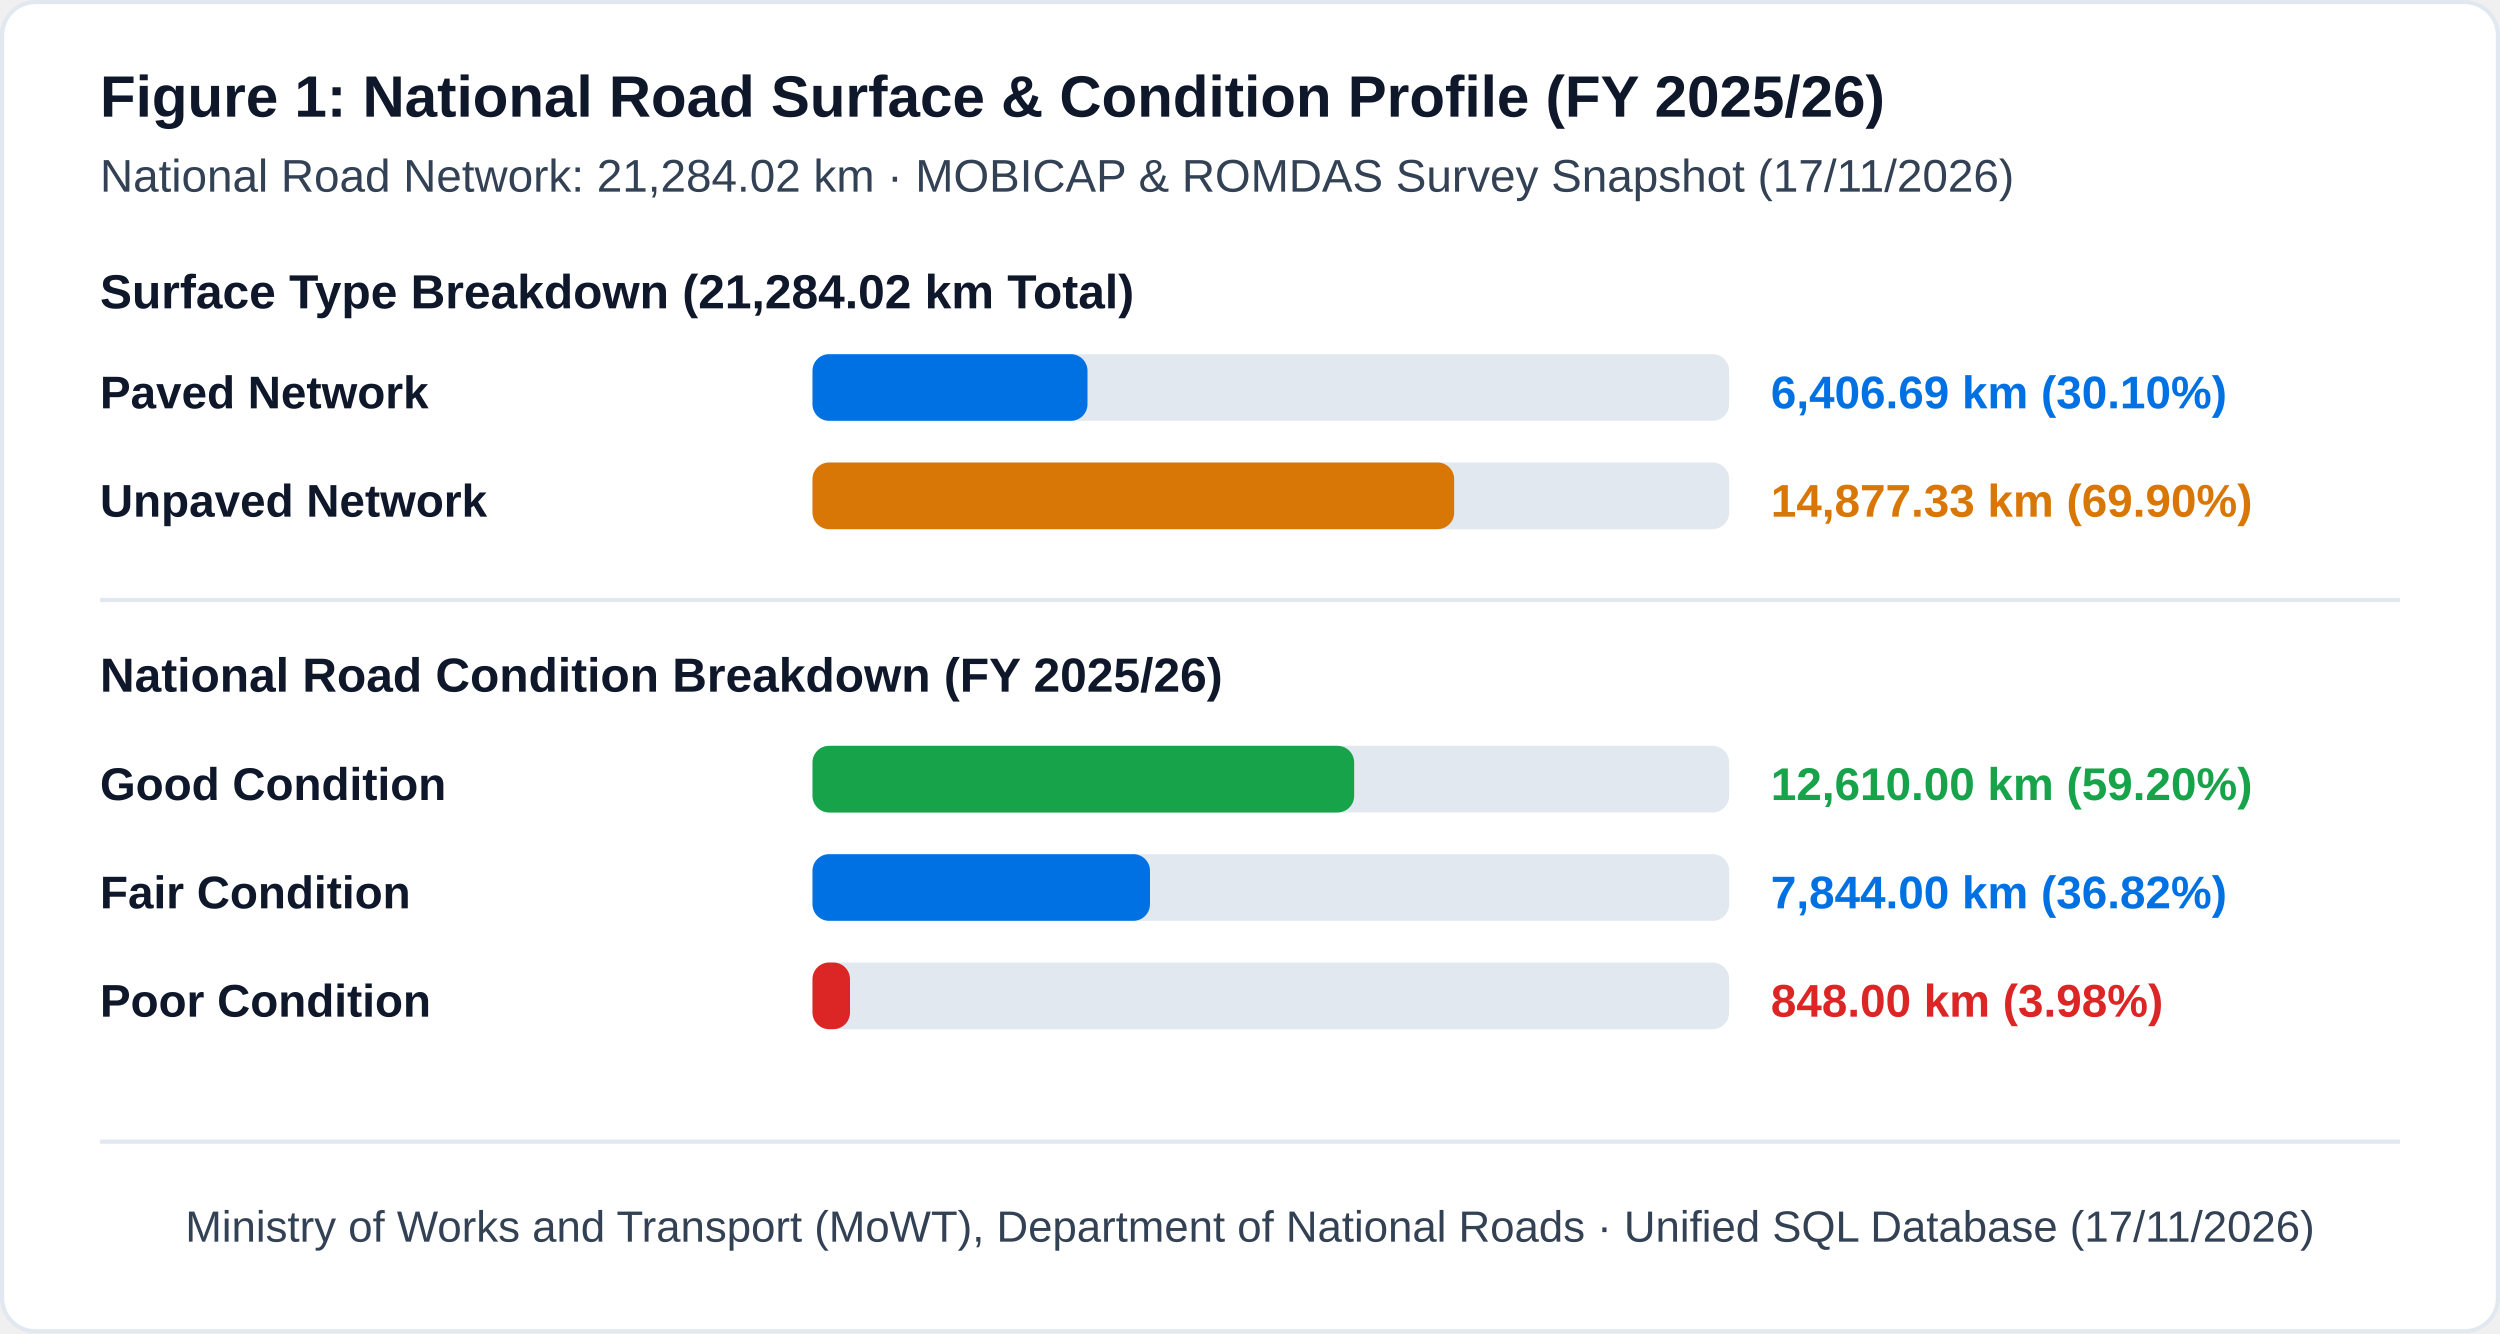
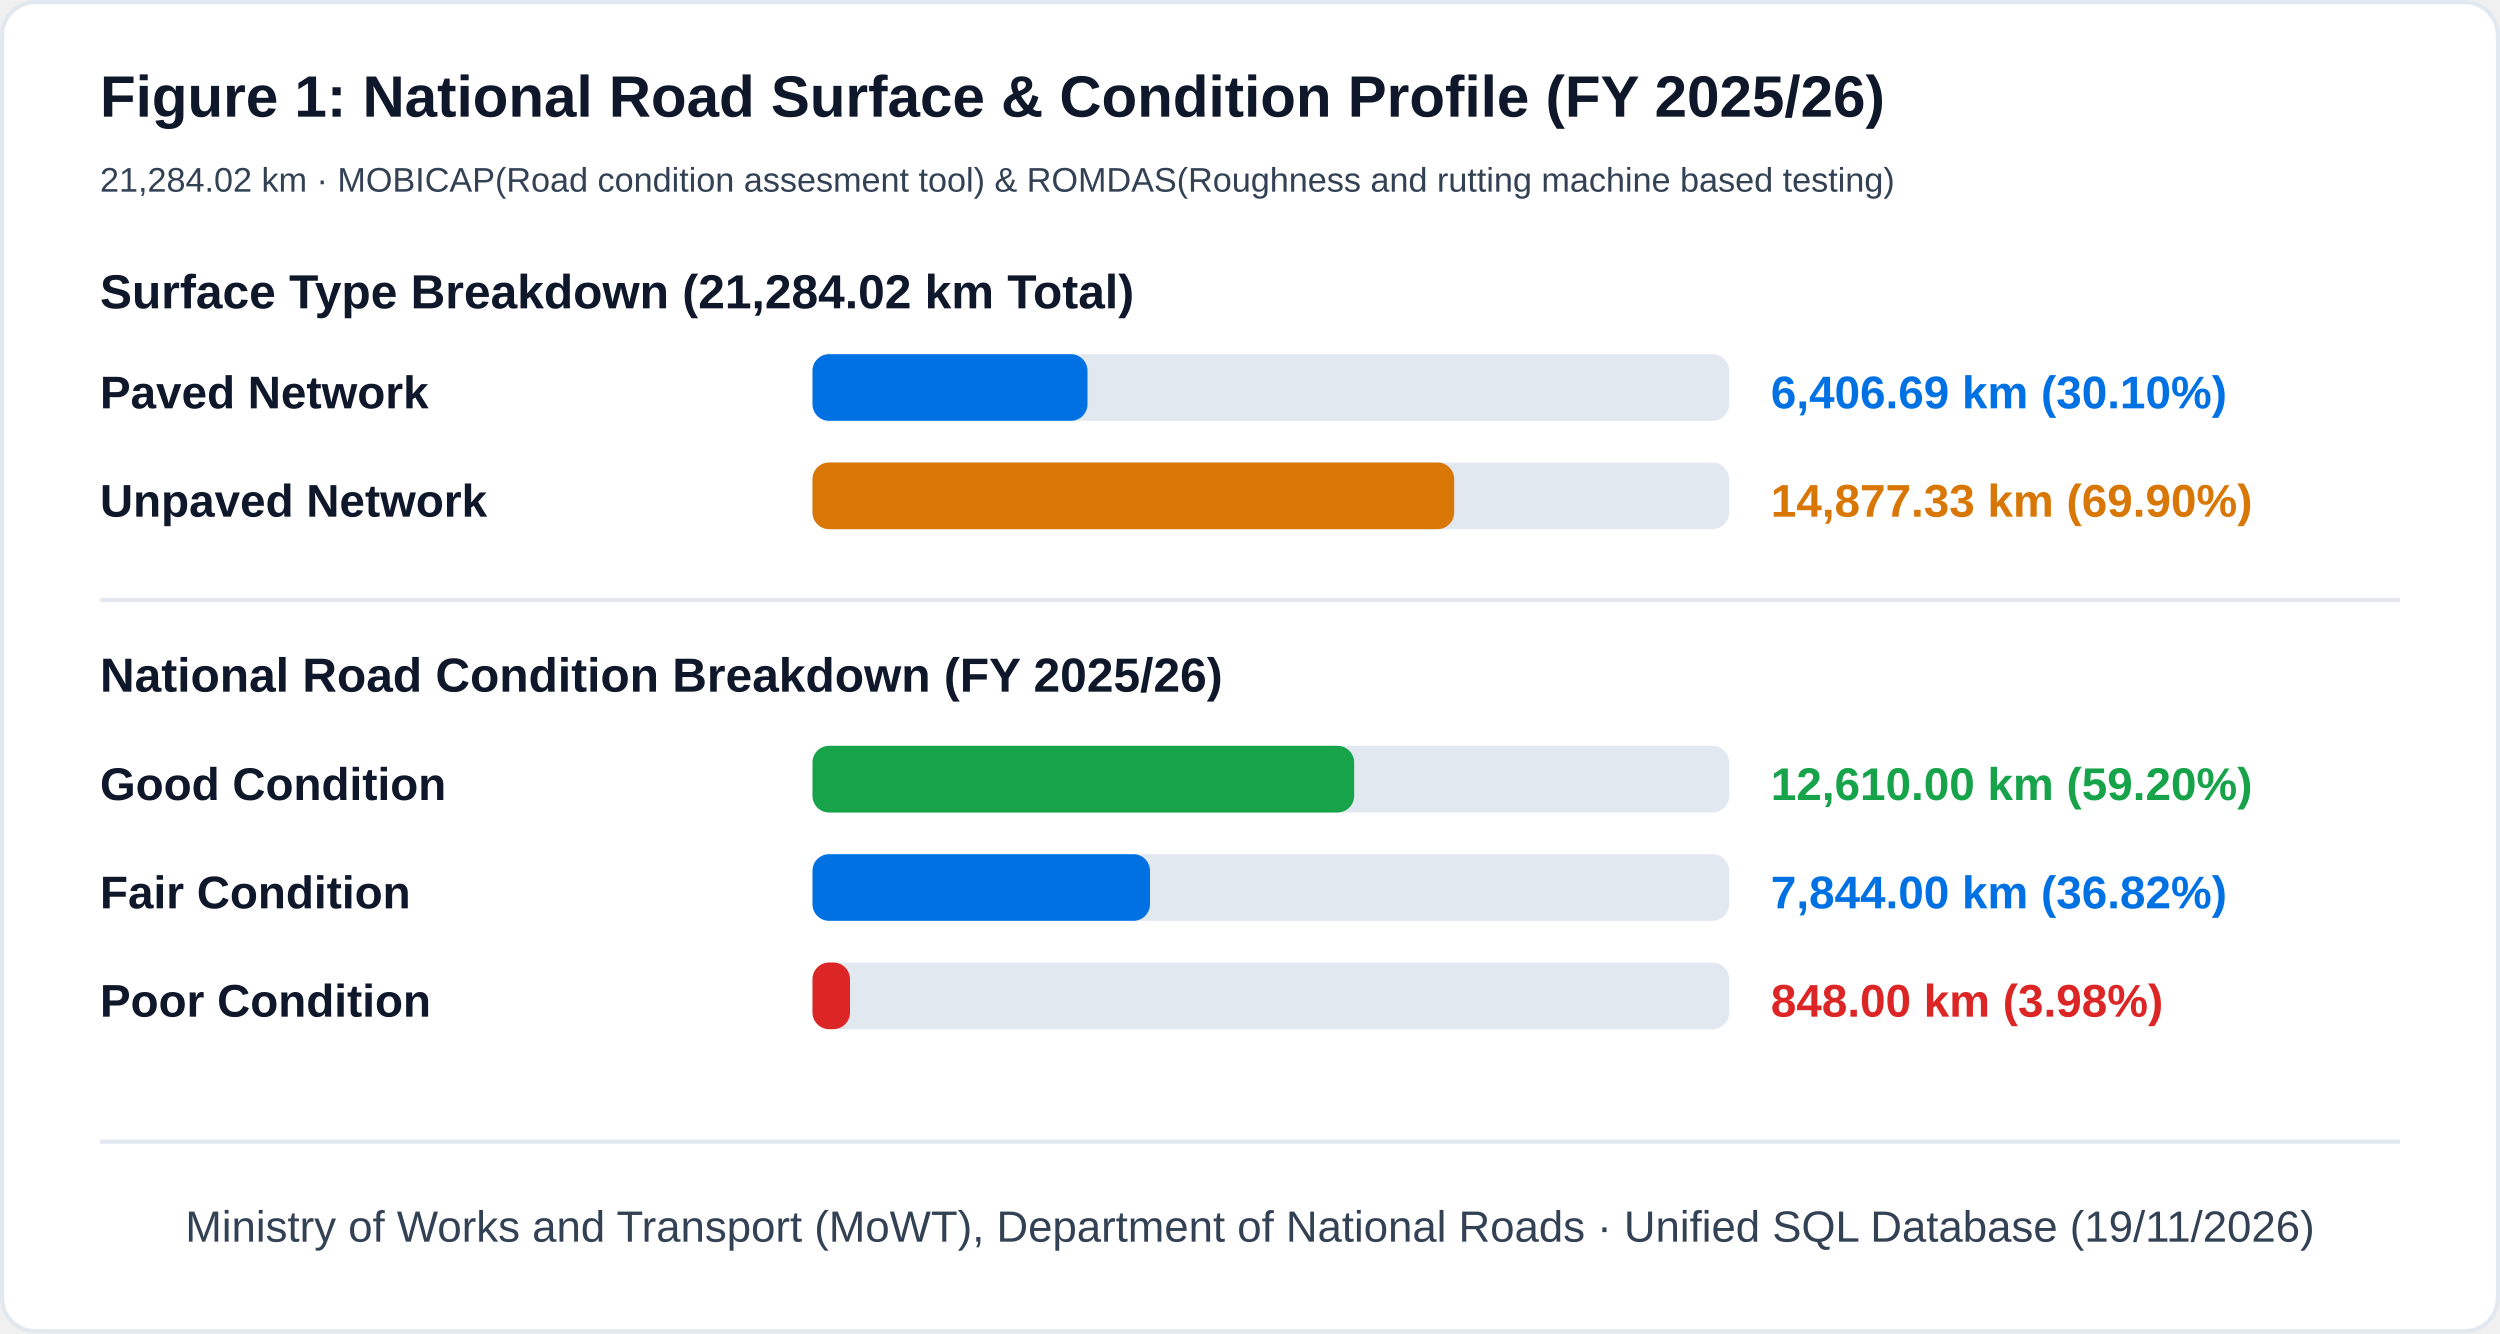
<svg xmlns="http://www.w3.org/2000/svg" viewBox="0 0 600 320" width="100%" height="100%">
  <rect x="0.5" y="0.5" width="599" height="319" fill="#FFFFFF" stroke="#E2E8F0" rx="8" />
  <text x="24" y="28" font-family="-apple-system, Arial, sans-serif" font-size="14" font-weight="700" fill="#0F172A">Figure 1: National Road Surface &amp; Condition Profile (FY 2025/26)</text>
-   <text x="24" y="46" font-family="-apple-system, Arial, sans-serif" font-size="11" fill="#334155">National Road Network: 21,284.02 km · MOBICAP &amp; ROMDAS Survey Snapshot (17/11/2026)</text>
+   <text x="24" y="46" font-family="-apple-system, Arial, sans-serif" font-size="8.2" fill="#334155">21,284.02 km · MOBICAP(Road condition assesment tool) &amp; ROMDAS(Roughness and rutting machine based testing)</text>
  <text x="24" y="74" font-family="-apple-system, Arial, sans-serif" font-size="11.5" font-weight="700" fill="#0F172A">Surface Type Breakdown (21,284.02 km Total)</text>
  <text x="24" y="98" font-family="-apple-system, Arial, sans-serif" font-size="11" font-weight="600" fill="#0F172A">Paved Network</text>
  <rect x="195" y="85" width="220" height="16" rx="4" fill="#E2E8F0" />
  <rect x="195" y="85" width="66" height="16" rx="4" fill="#0071E3" />
  <text x="425" y="98" font-family="-apple-system, Arial, sans-serif" font-size="11" font-weight="700" fill="#0071E3">6,406.69 km (30.10%)</text>
  <text x="24" y="124" font-family="-apple-system, Arial, sans-serif" font-size="11" font-weight="600" fill="#0F172A">Unpaved Network</text>
  <rect x="195" y="111" width="220" height="16" rx="4" fill="#E2E8F0" />
  <rect x="195" y="111" width="154" height="16" rx="4" fill="#D97706" />
  <text x="425" y="124" font-family="-apple-system, Arial, sans-serif" font-size="11" font-weight="700" fill="#D97706">14,877.33 km (69.90%)</text>
  <line x1="24" y1="144" x2="576" y2="144" stroke="#E2E8F0" stroke-width="1" />
  <text x="24" y="166" font-family="-apple-system, Arial, sans-serif" font-size="11.5" font-weight="700" fill="#0F172A">National Road Condition Breakdown (FY 2025/26)</text>
  <text x="24" y="192" font-family="-apple-system, Arial, sans-serif" font-size="11" font-weight="600" fill="#0F172A">Good Condition</text>
  <rect x="195" y="179" width="220" height="16" rx="4" fill="#E2E8F0" />
  <rect x="195" y="179" width="130" height="16" rx="4" fill="#16A34A" />
  <text x="425" y="192" font-family="-apple-system, Arial, sans-serif" font-size="11" font-weight="700" fill="#16A34A">12,610.00 km (59.20%)</text>
  <text x="24" y="218" font-family="-apple-system, Arial, sans-serif" font-size="11" font-weight="600" fill="#0F172A">Fair Condition</text>
  <rect x="195" y="205" width="220" height="16" rx="4" fill="#E2E8F0" />
  <rect x="195" y="205" width="81" height="16" rx="4" fill="#0071E3" />
  <text x="425" y="218" font-family="-apple-system, Arial, sans-serif" font-size="11" font-weight="700" fill="#0071E3">7,844.00 km (36.82%)</text>
  <text x="24" y="244" font-family="-apple-system, Arial, sans-serif" font-size="11" font-weight="600" fill="#0F172A">Poor Condition</text>
  <rect x="195" y="231" width="220" height="16" rx="4" fill="#E2E8F0" />
  <rect x="195" y="231" width="9" height="16" rx="4" fill="#DC2626" />
  <text x="425" y="244" font-family="-apple-system, Arial, sans-serif" font-size="11" font-weight="700" fill="#DC2626">848.00 km (3.98%)</text>
  <line x1="24" y1="274" x2="576" y2="274" stroke="#E2E8F0" stroke-width="1" />
-   <text x="300" y="298" text-anchor="middle" font-family="-apple-system, Arial, sans-serif" font-size="10.5" fill="#334155">Ministry of Works and Transport (MoWT), Department of National Roads · Unified SQL Database (17/11/2026)</text>
+   <text x="300" y="298" text-anchor="middle" font-family="-apple-system, Arial, sans-serif" font-size="10.5" fill="#334155">Ministry of Works and Transport (MoWT), Department of National Roads · Unified SQL Database (19/11/2026)</text>
</svg>
